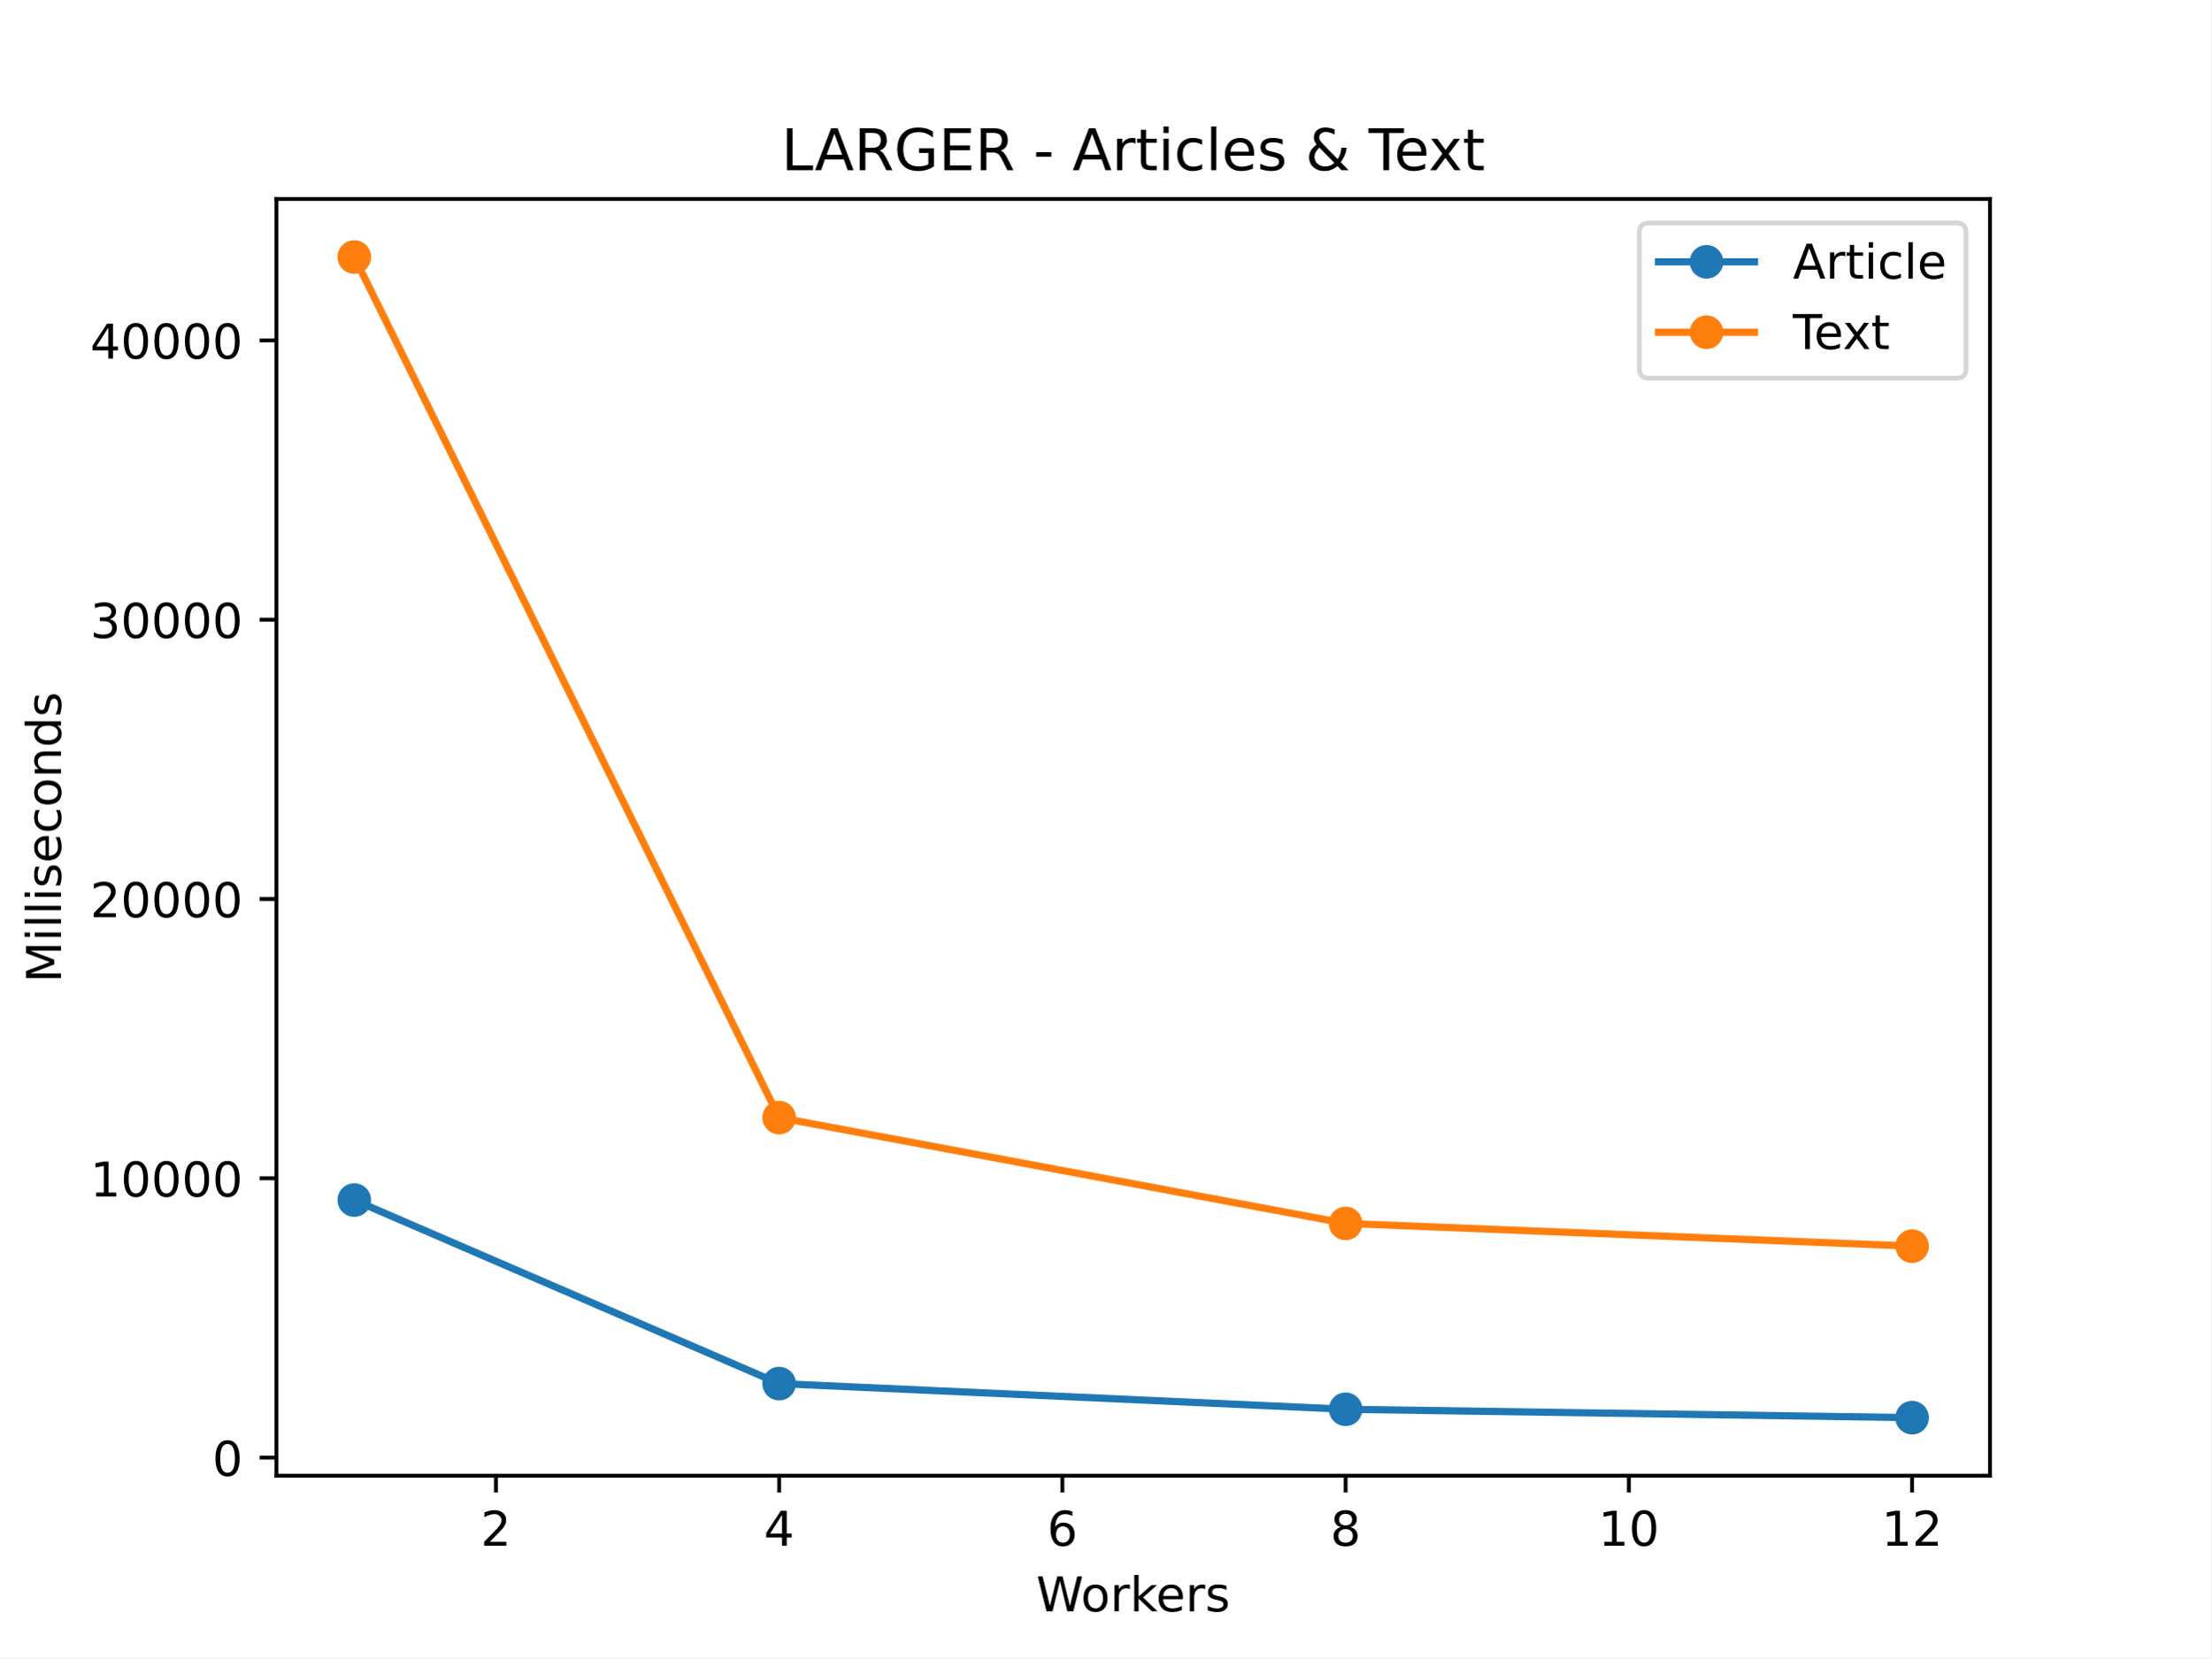
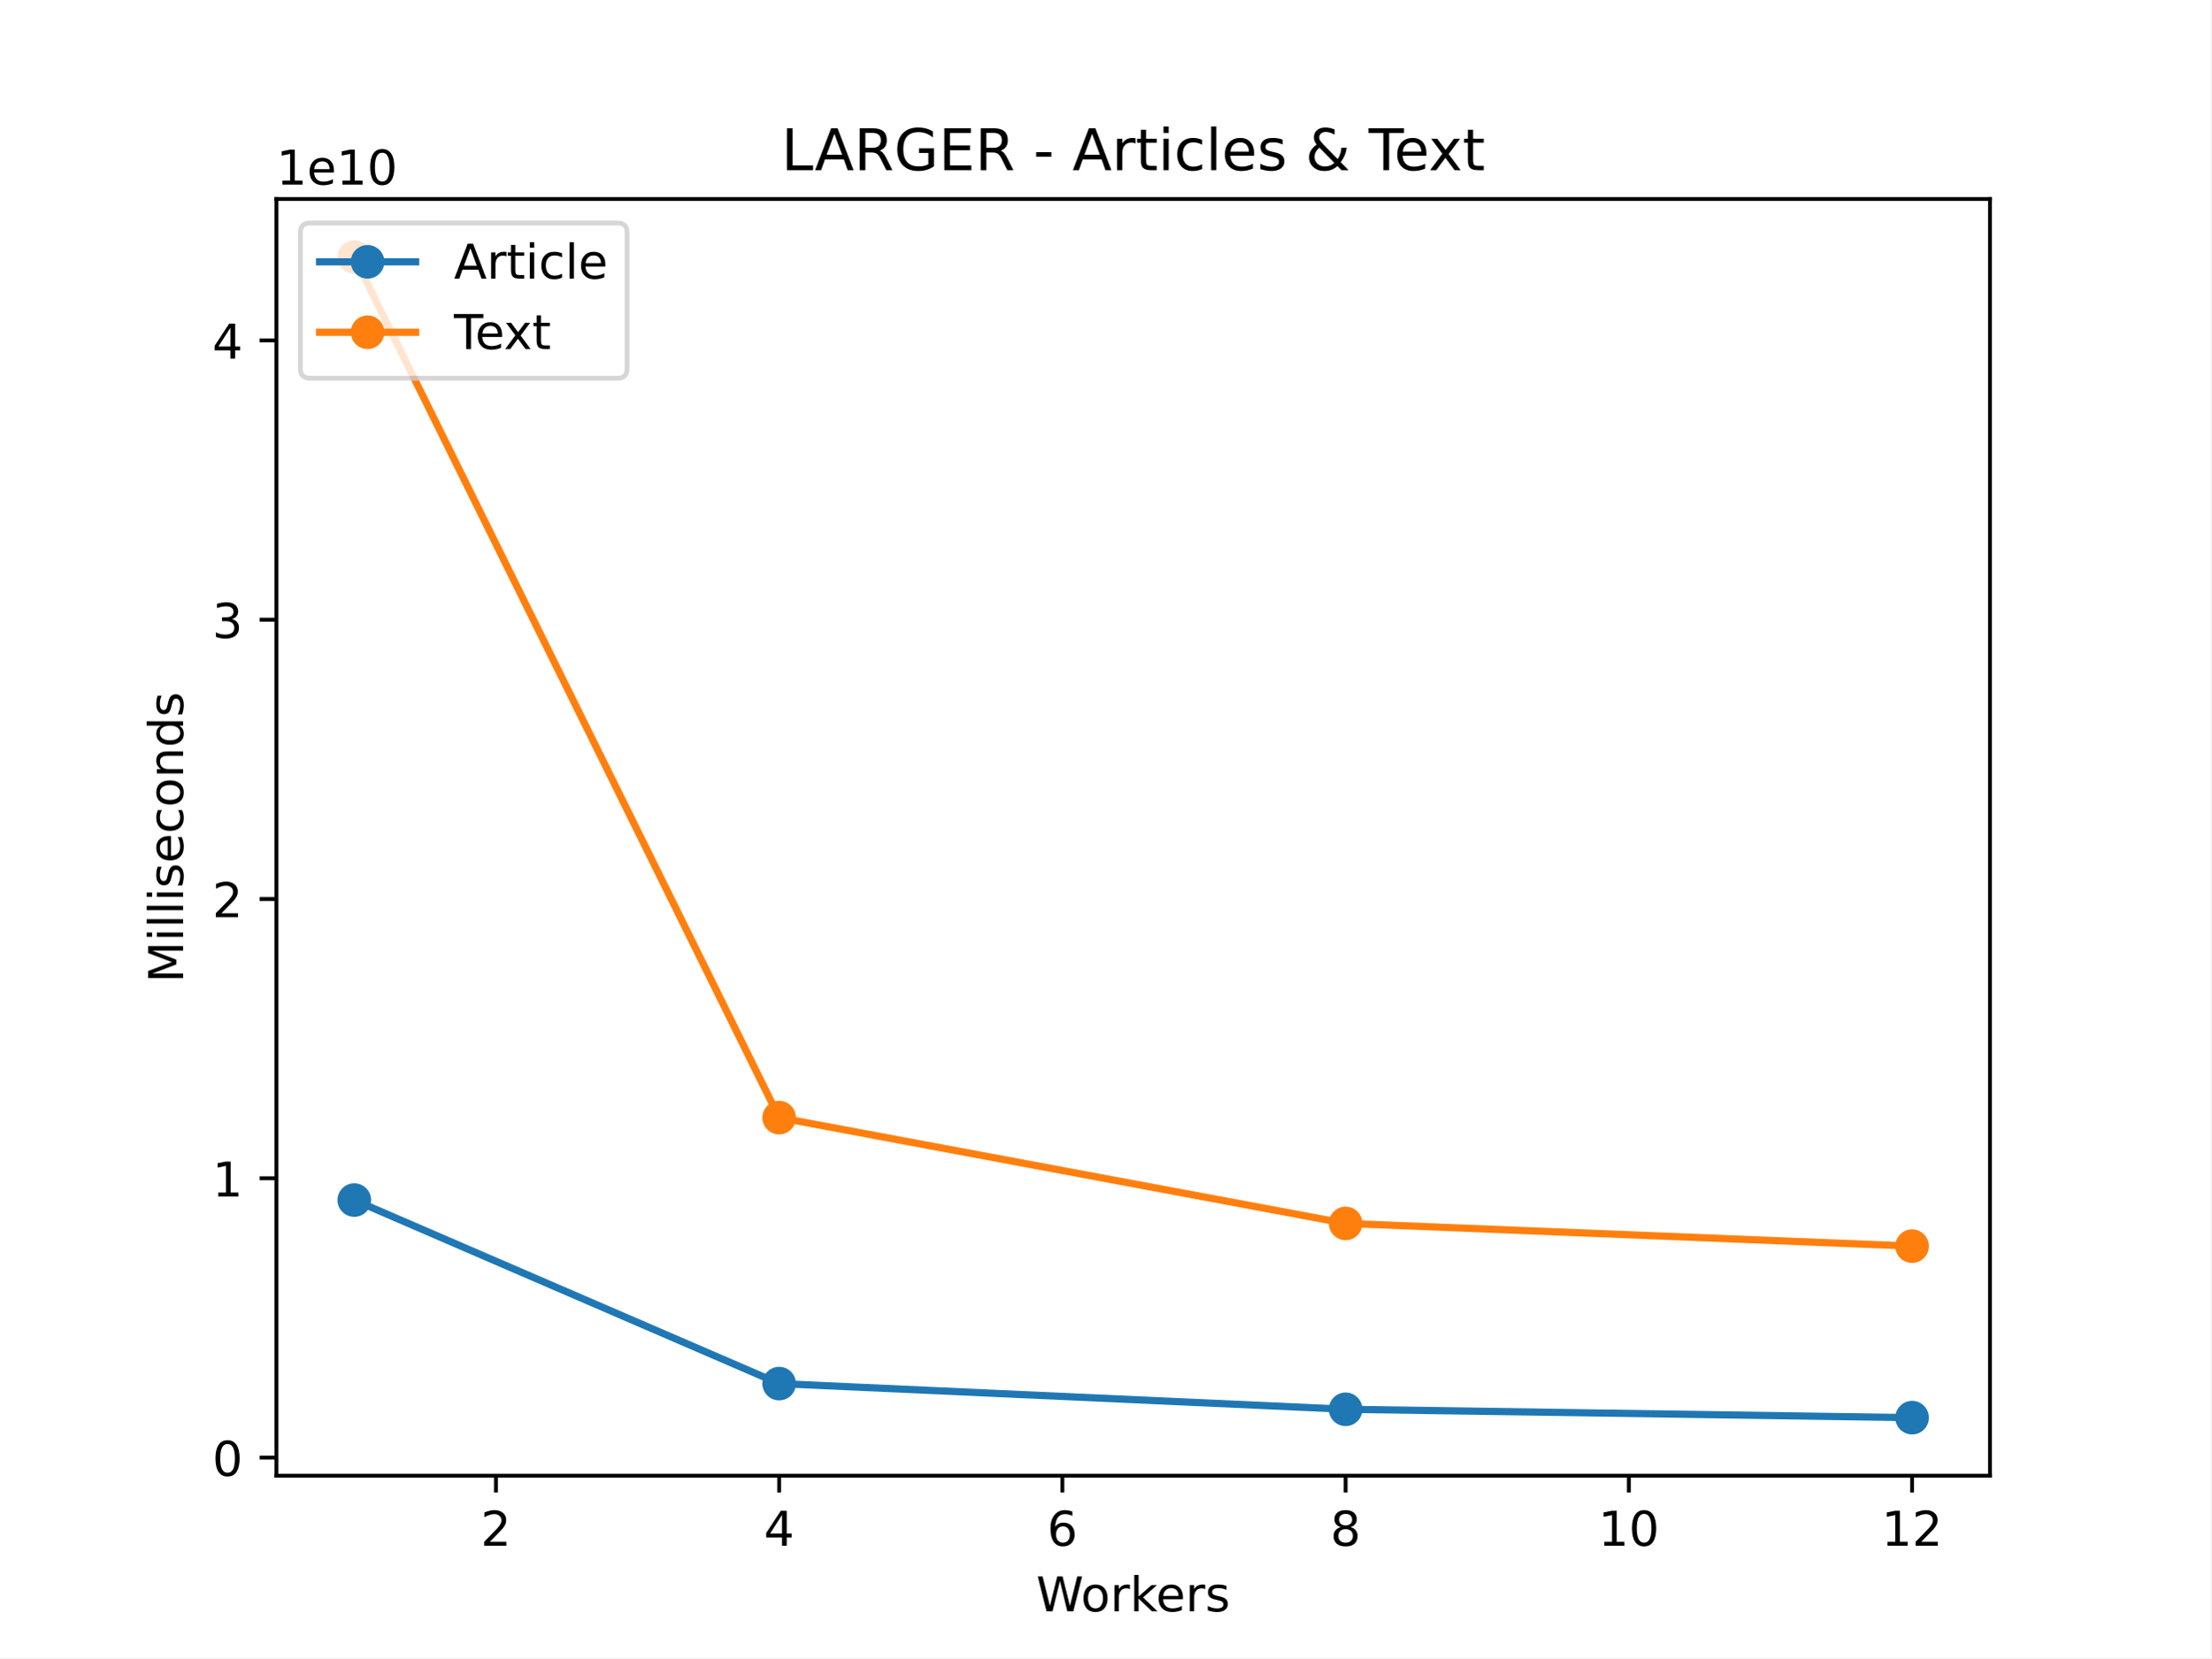
<svg xmlns="http://www.w3.org/2000/svg" xmlns:xlink="http://www.w3.org/1999/xlink" width="460.8pt" height="345.6pt" viewBox="0 0 460.8 345.6" version="1.1">
  <defs>
    <style type="text/css">*{stroke-linejoin: round; stroke-linecap: butt}</style>
  </defs>
  <g id="figure_1">
    <g id="patch_1">
      <path d="M 0 345.6  L 460.8 345.6  L 460.8 0  L 0 0  z " style="fill: #ffffff" />
    </g>
    <g id="axes_1">
      <g id="patch_2">
        <path d="M 57.6 307.584  L 414.72 307.584  L 414.72 41.472  L 57.6 41.472  z " style="fill: #ffffff" />
      </g>
      <g id="matplotlib.axis_1">
        <g id="xtick_1">
          <g id="line2d_1">
            <defs>
-               <path id="me6531b3361" d="M 0 0  L 0 3.5  " style="stroke: #000000; stroke-width: 0.8" />
+               <path id="mbe0509be94" d="M 0 0  L 0 3.5  " style="stroke: #000000; stroke-width: 0.8" />
            </defs>
            <g>
-               <use xlink:href="#me6531b3361" x="103.347" y="307.584" style="stroke: #000000; stroke-width: 0.8" />
+               <use xlink:href="#mbe0509be94" x="103.347" y="307.584" style="stroke: #000000; stroke-width: 0.8" />
            </g>
          </g>
          <g id="text_1">
            <g transform="translate(100.1655 322.1824) scale(0.1 -0.1)">
              <defs>
                <path id="DejaVuSans-32" d="M 1228 531  L 3431 531  L 3431 0  L 469 0  L 469 531  Q 828 903 1448 1529  Q 2069 2156 2228 2338  Q 2531 2678 2651 2914  Q 2772 3150 2772 3378  Q 2772 3750 2511 3984  Q 2250 4219 1831 4219  Q 1534 4219 1204 4116  Q 875 4013 500 3803  L 500 4441  Q 881 4594 1212 4672  Q 1544 4750 1819 4750  Q 2544 4750 2975 4387  Q 3406 4025 3406 3419  Q 3406 3131 3298 2873  Q 3191 2616 2906 2266  Q 2828 2175 2409 1742  Q 1991 1309 1228 531  z " transform="scale(0.015625)" />
              </defs>
              <use xlink:href="#DejaVuSans-32" />
            </g>
          </g>
        </g>
        <g id="xtick_2">
          <g id="line2d_2">
            <g>
-               <use xlink:href="#me6531b3361" x="162.375" y="307.584" style="stroke: #000000; stroke-width: 0.8" />
+               <use xlink:href="#mbe0509be94" x="162.375" y="307.584" style="stroke: #000000; stroke-width: 0.8" />
            </g>
          </g>
          <g id="text_2">
            <g transform="translate(159.1936 322.1824) scale(0.1 -0.1)">
              <defs>
                <path id="DejaVuSans-34" d="M 2419 4116  L 825 1625  L 2419 1625  L 2419 4116  z M 2253 4666  L 3047 4666  L 3047 1625  L 3713 1625  L 3713 1100  L 3047 1100  L 3047 0  L 2419 0  L 2419 1100  L 313 1100  L 313 1709  L 2253 4666  z " transform="scale(0.015625)" />
              </defs>
              <use xlink:href="#DejaVuSans-34" />
            </g>
          </g>
        </g>
        <g id="xtick_3">
          <g id="line2d_3">
            <g>
-               <use xlink:href="#me6531b3361" x="221.403" y="307.584" style="stroke: #000000; stroke-width: 0.8" />
+               <use xlink:href="#mbe0509be94" x="221.403" y="307.584" style="stroke: #000000; stroke-width: 0.8" />
            </g>
          </g>
          <g id="text_3">
            <g transform="translate(218.2217 322.1824) scale(0.1 -0.1)">
              <defs>
                <path id="DejaVuSans-36" d="M 2113 2584  Q 1688 2584 1439 2293  Q 1191 2003 1191 1497  Q 1191 994 1439 701  Q 1688 409 2113 409  Q 2538 409 2786 701  Q 3034 994 3034 1497  Q 3034 2003 2786 2293  Q 2538 2584 2113 2584  z M 3366 4563  L 3366 3988  Q 3128 4100 2886 4159  Q 2644 4219 2406 4219  Q 1781 4219 1451 3797  Q 1122 3375 1075 2522  Q 1259 2794 1537 2939  Q 1816 3084 2150 3084  Q 2853 3084 3261 2657  Q 3669 2231 3669 1497  Q 3669 778 3244 343  Q 2819 -91 2113 -91  Q 1303 -91 875 529  Q 447 1150 447 2328  Q 447 3434 972 4092  Q 1497 4750 2381 4750  Q 2619 4750 2861 4703  Q 3103 4656 3366 4563  z " transform="scale(0.015625)" />
              </defs>
              <use xlink:href="#DejaVuSans-36" />
            </g>
          </g>
        </g>
        <g id="xtick_4">
          <g id="line2d_4">
            <g>
-               <use xlink:href="#me6531b3361" x="280.431" y="307.584" style="stroke: #000000; stroke-width: 0.8" />
+               <use xlink:href="#mbe0509be94" x="280.431" y="307.584" style="stroke: #000000; stroke-width: 0.8" />
            </g>
          </g>
          <g id="text_4">
            <g transform="translate(277.2498 322.1824) scale(0.1 -0.1)">
              <defs>
                <path id="DejaVuSans-38" d="M 2034 2216  Q 1584 2216 1326 1975  Q 1069 1734 1069 1313  Q 1069 891 1326 650  Q 1584 409 2034 409  Q 2484 409 2743 651  Q 3003 894 3003 1313  Q 3003 1734 2745 1975  Q 2488 2216 2034 2216  z M 1403 2484  Q 997 2584 770 2862  Q 544 3141 544 3541  Q 544 4100 942 4425  Q 1341 4750 2034 4750  Q 2731 4750 3128 4425  Q 3525 4100 3525 3541  Q 3525 3141 3298 2862  Q 3072 2584 2669 2484  Q 3125 2378 3379 2068  Q 3634 1759 3634 1313  Q 3634 634 3220 271  Q 2806 -91 2034 -91  Q 1263 -91 848 271  Q 434 634 434 1313  Q 434 1759 690 2068  Q 947 2378 1403 2484  z M 1172 3481  Q 1172 3119 1398 2916  Q 1625 2713 2034 2713  Q 2441 2713 2670 2916  Q 2900 3119 2900 3481  Q 2900 3844 2670 4047  Q 2441 4250 2034 4250  Q 1625 4250 1398 4047  Q 1172 3844 1172 3481  z " transform="scale(0.015625)" />
              </defs>
              <use xlink:href="#DejaVuSans-38" />
            </g>
          </g>
        </g>
        <g id="xtick_5">
          <g id="line2d_5">
            <g>
-               <use xlink:href="#me6531b3361" x="339.459" y="307.584" style="stroke: #000000; stroke-width: 0.8" />
+               <use xlink:href="#mbe0509be94" x="339.459" y="307.584" style="stroke: #000000; stroke-width: 0.8" />
            </g>
          </g>
          <g id="text_5">
            <g transform="translate(333.0967 322.1824) scale(0.1 -0.1)">
              <defs>
                <path id="DejaVuSans-31" d="M 794 531  L 1825 531  L 1825 4091  L 703 3866  L 703 4441  L 1819 4666  L 2450 4666  L 2450 531  L 3481 531  L 3481 0  L 794 0  L 794 531  z " transform="scale(0.015625)" />
                <path id="DejaVuSans-30" d="M 2034 4250  Q 1547 4250 1301 3770  Q 1056 3291 1056 2328  Q 1056 1369 1301 889  Q 1547 409 2034 409  Q 2525 409 2770 889  Q 3016 1369 3016 2328  Q 3016 3291 2770 3770  Q 2525 4250 2034 4250  z M 2034 4750  Q 2819 4750 3233 4129  Q 3647 3509 3647 2328  Q 3647 1150 3233 529  Q 2819 -91 2034 -91  Q 1250 -91 836 529  Q 422 1150 422 2328  Q 422 3509 836 4129  Q 1250 4750 2034 4750  z " transform="scale(0.015625)" />
              </defs>
              <use xlink:href="#DejaVuSans-31" />
              <use xlink:href="#DejaVuSans-30" x="63.623" />
            </g>
          </g>
        </g>
        <g id="xtick_6">
          <g id="line2d_6">
            <g>
-               <use xlink:href="#me6531b3361" x="398.487" y="307.584" style="stroke: #000000; stroke-width: 0.8" />
+               <use xlink:href="#mbe0509be94" x="398.487" y="307.584" style="stroke: #000000; stroke-width: 0.8" />
            </g>
          </g>
          <g id="text_6">
            <g transform="translate(392.1248 322.1824) scale(0.1 -0.1)">
              <use xlink:href="#DejaVuSans-31" />
              <use xlink:href="#DejaVuSans-32" x="63.623" />
            </g>
          </g>
        </g>
        <g id="text_7">
          <g transform="translate(215.9444 335.8606) scale(0.1 -0.1)">
            <defs>
              <path id="DejaVuSans-57" d="M 213 4666  L 850 4666  L 1831 722  L 2809 4666  L 3519 4666  L 4500 722  L 5478 4666  L 6119 4666  L 4947 0  L 4153 0  L 3169 4050  L 2175 0  L 1381 0  L 213 4666  z " transform="scale(0.015625)" />
              <path id="DejaVuSans-6f" d="M 1959 3097  Q 1497 3097 1228 2736  Q 959 2375 959 1747  Q 959 1119 1226 758  Q 1494 397 1959 397  Q 2419 397 2687 759  Q 2956 1122 2956 1747  Q 2956 2369 2687 2733  Q 2419 3097 1959 3097  z M 1959 3584  Q 2709 3584 3137 3096  Q 3566 2609 3566 1747  Q 3566 888 3137 398  Q 2709 -91 1959 -91  Q 1206 -91 779 398  Q 353 888 353 1747  Q 353 2609 779 3096  Q 1206 3584 1959 3584  z " transform="scale(0.015625)" />
              <path id="DejaVuSans-72" d="M 2631 2963  Q 2534 3019 2420 3045  Q 2306 3072 2169 3072  Q 1681 3072 1420 2755  Q 1159 2438 1159 1844  L 1159 0  L 581 0  L 581 3500  L 1159 3500  L 1159 2956  Q 1341 3275 1631 3429  Q 1922 3584 2338 3584  Q 2397 3584 2469 3576  Q 2541 3569 2628 3553  L 2631 2963  z " transform="scale(0.015625)" />
              <path id="DejaVuSans-6b" d="M 581 4863  L 1159 4863  L 1159 1991  L 2875 3500  L 3609 3500  L 1753 1863  L 3688 0  L 2938 0  L 1159 1709  L 1159 0  L 581 0  L 581 4863  z " transform="scale(0.015625)" />
              <path id="DejaVuSans-65" d="M 3597 1894  L 3597 1613  L 953 1613  Q 991 1019 1311 708  Q 1631 397 2203 397  Q 2534 397 2845 478  Q 3156 559 3463 722  L 3463 178  Q 3153 47 2828 -22  Q 2503 -91 2169 -91  Q 1331 -91 842 396  Q 353 884 353 1716  Q 353 2575 817 3079  Q 1281 3584 2069 3584  Q 2775 3584 3186 3129  Q 3597 2675 3597 1894  z M 3022 2063  Q 3016 2534 2758 2815  Q 2500 3097 2075 3097  Q 1594 3097 1305 2825  Q 1016 2553 972 2059  L 3022 2063  z " transform="scale(0.015625)" />
              <path id="DejaVuSans-73" d="M 2834 3397  L 2834 2853  Q 2591 2978 2328 3040  Q 2066 3103 1784 3103  Q 1356 3103 1142 2972  Q 928 2841 928 2578  Q 928 2378 1081 2264  Q 1234 2150 1697 2047  L 1894 2003  Q 2506 1872 2764 1633  Q 3022 1394 3022 966  Q 3022 478 2636 193  Q 2250 -91 1575 -91  Q 1294 -91 989 -36  Q 684 19 347 128  L 347 722  Q 666 556 975 473  Q 1284 391 1588 391  Q 1994 391 2212 530  Q 2431 669 2431 922  Q 2431 1156 2273 1281  Q 2116 1406 1581 1522  L 1381 1569  Q 847 1681 609 1914  Q 372 2147 372 2553  Q 372 3047 722 3315  Q 1072 3584 1716 3584  Q 2034 3584 2315 3537  Q 2597 3491 2834 3397  z " transform="scale(0.015625)" />
            </defs>
            <use xlink:href="#DejaVuSans-57" />
            <use xlink:href="#DejaVuSans-6f" x="93.002" />
            <use xlink:href="#DejaVuSans-72" x="154.184" />
            <use xlink:href="#DejaVuSans-6b" x="195.297" />
            <use xlink:href="#DejaVuSans-65" x="249.582" />
            <use xlink:href="#DejaVuSans-72" x="311.105" />
            <use xlink:href="#DejaVuSans-73" x="352.219" />
          </g>
        </g>
      </g>
      <g id="matplotlib.axis_2">
        <g id="ytick_1">
          <g id="line2d_7">
            <defs>
-               <path id="m72d0177112" d="M 0 0  L -3.5 0  " style="stroke: #000000; stroke-width: 0.8" />
+               <path id="m2cbe6f06dd" d="M 0 0  L -3.5 0  " style="stroke: #000000; stroke-width: 0.8" />
            </defs>
            <g>
-               <use xlink:href="#m72d0177112" x="57.6" y="303.816" style="stroke: #000000; stroke-width: 0.8" />
+               <use xlink:href="#m2cbe6f06dd" x="57.6" y="303.816" style="stroke: #000000; stroke-width: 0.8" />
            </g>
          </g>
          <g id="text_8">
            <g transform="translate(44.2375 307.6153) scale(0.1 -0.1)">
              <use xlink:href="#DejaVuSans-30" />
            </g>
          </g>
        </g>
        <g id="ytick_2">
          <g id="line2d_8">
            <g>
-               <use xlink:href="#m72d0177112" x="57.6" y="245.597" style="stroke: #000000; stroke-width: 0.8" />
+               <use xlink:href="#m2cbe6f06dd" x="57.6" y="245.597" style="stroke: #000000; stroke-width: 0.8" />
            </g>
          </g>
          <g id="text_9">
-             <g transform="translate(18.7875 249.3965) scale(0.1 -0.1)">
+             <g transform="translate(44.2375 249.3965) scale(0.1 -0.1)">
              <use xlink:href="#DejaVuSans-31" />
-               <use xlink:href="#DejaVuSans-30" x="63.623" />
-               <use xlink:href="#DejaVuSans-30" x="127.246" />
-               <use xlink:href="#DejaVuSans-30" x="190.869" />
-               <use xlink:href="#DejaVuSans-30" x="254.492" />
            </g>
          </g>
        </g>
        <g id="ytick_3">
          <g id="line2d_9">
            <g>
-               <use xlink:href="#m72d0177112" x="57.6" y="187.379" style="stroke: #000000; stroke-width: 0.8" />
+               <use xlink:href="#m2cbe6f06dd" x="57.6" y="187.379" style="stroke: #000000; stroke-width: 0.8" />
            </g>
          </g>
          <g id="text_10">
-             <g transform="translate(18.7875 191.1778) scale(0.1 -0.1)">
+             <g transform="translate(44.2375 191.1778) scale(0.1 -0.1)">
              <use xlink:href="#DejaVuSans-32" />
-               <use xlink:href="#DejaVuSans-30" x="63.623" />
-               <use xlink:href="#DejaVuSans-30" x="127.246" />
-               <use xlink:href="#DejaVuSans-30" x="190.869" />
-               <use xlink:href="#DejaVuSans-30" x="254.492" />
            </g>
          </g>
        </g>
        <g id="ytick_4">
          <g id="line2d_10">
            <g>
-               <use xlink:href="#m72d0177112" x="57.6" y="129.16" style="stroke: #000000; stroke-width: 0.8" />
+               <use xlink:href="#m2cbe6f06dd" x="57.6" y="129.16" style="stroke: #000000; stroke-width: 0.8" />
            </g>
          </g>
          <g id="text_11">
-             <g transform="translate(18.7875 132.959) scale(0.1 -0.1)">
+             <g transform="translate(44.2375 132.959) scale(0.1 -0.1)">
              <defs>
                <path id="DejaVuSans-33" d="M 2597 2516  Q 3050 2419 3304 2112  Q 3559 1806 3559 1356  Q 3559 666 3084 287  Q 2609 -91 1734 -91  Q 1441 -91 1130 -33  Q 819 25 488 141  L 488 750  Q 750 597 1062 519  Q 1375 441 1716 441  Q 2309 441 2620 675  Q 2931 909 2931 1356  Q 2931 1769 2642 2001  Q 2353 2234 1838 2234  L 1294 2234  L 1294 2753  L 1863 2753  Q 2328 2753 2575 2939  Q 2822 3125 2822 3475  Q 2822 3834 2567 4026  Q 2313 4219 1838 4219  Q 1578 4219 1281 4162  Q 984 4106 628 3988  L 628 4550  Q 988 4650 1302 4700  Q 1616 4750 1894 4750  Q 2613 4750 3031 4423  Q 3450 4097 3450 3541  Q 3450 3153 3228 2886  Q 3006 2619 2597 2516  z " transform="scale(0.015625)" />
              </defs>
              <use xlink:href="#DejaVuSans-33" />
-               <use xlink:href="#DejaVuSans-30" x="63.623" />
-               <use xlink:href="#DejaVuSans-30" x="127.246" />
-               <use xlink:href="#DejaVuSans-30" x="190.869" />
-               <use xlink:href="#DejaVuSans-30" x="254.492" />
            </g>
          </g>
        </g>
        <g id="ytick_5">
          <g id="line2d_11">
            <g>
-               <use xlink:href="#m72d0177112" x="57.6" y="70.941" style="stroke: #000000; stroke-width: 0.8" />
+               <use xlink:href="#m2cbe6f06dd" x="57.6" y="70.941" style="stroke: #000000; stroke-width: 0.8" />
            </g>
          </g>
          <g id="text_12">
-             <g transform="translate(18.7875 74.74021) scale(0.1 -0.1)">
+             <g transform="translate(44.2375 74.74021) scale(0.1 -0.1)">
              <use xlink:href="#DejaVuSans-34" />
-               <use xlink:href="#DejaVuSans-30" x="63.623" />
-               <use xlink:href="#DejaVuSans-30" x="127.246" />
-               <use xlink:href="#DejaVuSans-30" x="190.869" />
-               <use xlink:href="#DejaVuSans-30" x="254.492" />
            </g>
          </g>
        </g>
        <g id="text_13">
-           <g transform="translate(12.70781 204.8358) rotate(-90) scale(0.1 -0.1)">
+           <g transform="translate(38.15781 204.8358) rotate(-90) scale(0.1 -0.1)">
            <defs>
              <path id="DejaVuSans-4d" d="M 628 4666  L 1569 4666  L 2759 1491  L 3956 4666  L 4897 4666  L 4897 0  L 4281 0  L 4281 4097  L 3078 897  L 2444 897  L 1241 4097  L 1241 0  L 628 0  L 628 4666  z " transform="scale(0.015625)" />
              <path id="DejaVuSans-69" d="M 603 3500  L 1178 3500  L 1178 0  L 603 0  L 603 3500  z M 603 4863  L 1178 4863  L 1178 4134  L 603 4134  L 603 4863  z " transform="scale(0.015625)" />
              <path id="DejaVuSans-6c" d="M 603 4863  L 1178 4863  L 1178 0  L 603 0  L 603 4863  z " transform="scale(0.015625)" />
              <path id="DejaVuSans-63" d="M 3122 3366  L 3122 2828  Q 2878 2963 2633 3030  Q 2388 3097 2138 3097  Q 1578 3097 1268 2742  Q 959 2388 959 1747  Q 959 1106 1268 751  Q 1578 397 2138 397  Q 2388 397 2633 464  Q 2878 531 3122 666  L 3122 134  Q 2881 22 2623 -34  Q 2366 -91 2075 -91  Q 1284 -91 818 406  Q 353 903 353 1747  Q 353 2603 823 3093  Q 1294 3584 2113 3584  Q 2378 3584 2631 3529  Q 2884 3475 3122 3366  z " transform="scale(0.015625)" />
              <path id="DejaVuSans-6e" d="M 3513 2113  L 3513 0  L 2938 0  L 2938 2094  Q 2938 2591 2744 2837  Q 2550 3084 2163 3084  Q 1697 3084 1428 2787  Q 1159 2491 1159 1978  L 1159 0  L 581 0  L 581 3500  L 1159 3500  L 1159 2956  Q 1366 3272 1645 3428  Q 1925 3584 2291 3584  Q 2894 3584 3203 3211  Q 3513 2838 3513 2113  z " transform="scale(0.015625)" />
              <path id="DejaVuSans-64" d="M 2906 2969  L 2906 4863  L 3481 4863  L 3481 0  L 2906 0  L 2906 525  Q 2725 213 2448 61  Q 2172 -91 1784 -91  Q 1150 -91 751 415  Q 353 922 353 1747  Q 353 2572 751 3078  Q 1150 3584 1784 3584  Q 2172 3584 2448 3432  Q 2725 3281 2906 2969  z M 947 1747  Q 947 1113 1208 752  Q 1469 391 1925 391  Q 2381 391 2643 752  Q 2906 1113 2906 1747  Q 2906 2381 2643 2742  Q 2381 3103 1925 3103  Q 1469 3103 1208 2742  Q 947 2381 947 1747  z " transform="scale(0.015625)" />
            </defs>
            <use xlink:href="#DejaVuSans-4d" />
            <use xlink:href="#DejaVuSans-69" x="86.279" />
            <use xlink:href="#DejaVuSans-6c" x="114.062" />
            <use xlink:href="#DejaVuSans-6c" x="141.846" />
            <use xlink:href="#DejaVuSans-69" x="169.629" />
            <use xlink:href="#DejaVuSans-73" x="197.412" />
            <use xlink:href="#DejaVuSans-65" x="249.512" />
            <use xlink:href="#DejaVuSans-63" x="311.035" />
            <use xlink:href="#DejaVuSans-6f" x="366.016" />
            <use xlink:href="#DejaVuSans-6e" x="427.197" />
            <use xlink:href="#DejaVuSans-64" x="490.576" />
            <use xlink:href="#DejaVuSans-73" x="554.053" />
          </g>
        </g>
+         <g id="text_14">
+           <g transform="translate(57.6 38.472) scale(0.1 -0.1)">
+             <use xlink:href="#DejaVuSans-31" />
+             <use xlink:href="#DejaVuSans-65" x="63.623" />
+             <use xlink:href="#DejaVuSans-31" x="125.146" />
+             <use xlink:href="#DejaVuSans-30" x="188.77" />
+           </g>
+         </g>
      </g>
      <g id="line2d_12">
-         <path d="M 73.833 250.132  L 162.375 288.385  L 280.431 293.74  L 398.487 295.488  " clip-path="url(#p7ee5db8234)" style="fill: none; stroke: #1f77b4; stroke-width: 1.5; stroke-linecap: square" />
+         <path d="M 73.833 250.132  L 162.375 288.385  L 280.431 293.74  L 398.487 295.488  " clip-path="url(#pd8bbd6e17c)" style="fill: none; stroke: #1f77b4; stroke-width: 1.5; stroke-linecap: square" />
        <defs>
-           <path id="m4414eacd46" d="M 0 3  C 0.796 3 1.559 2.684 2.121 2.121  C 2.684 1.559 3 0.796 3 0  C 3 -0.796 2.684 -1.559 2.121 -2.121  C 1.559 -2.684 0.796 -3 0 -3  C -0.796 -3 -1.559 -2.684 -2.121 -2.121  C -2.684 -1.559 -3 -0.796 -3 0  C -3 0.796 -2.684 1.559 -2.121 2.121  C -1.559 2.684 -0.796 3 0 3  z " style="stroke: #1f77b4" />
+           <path id="m85d47d4813" d="M 0 3  C 0.796 3 1.559 2.684 2.121 2.121  C 2.684 1.559 3 0.796 3 0  C 3 -0.796 2.684 -1.559 2.121 -2.121  C 1.559 -2.684 0.796 -3 0 -3  C -0.796 -3 -1.559 -2.684 -2.121 -2.121  C -2.684 -1.559 -3 -0.796 -3 0  C -3 0.796 -2.684 1.559 -2.121 2.121  C -1.559 2.684 -0.796 3 0 3  z " style="stroke: #1f77b4" />
        </defs>
-         <g clip-path="url(#p7ee5db8234)">
-           <use xlink:href="#m4414eacd46" x="73.833" y="250.132" style="fill: #1f77b4; stroke: #1f77b4" />
-           <use xlink:href="#m4414eacd46" x="162.375" y="288.385" style="fill: #1f77b4; stroke: #1f77b4" />
-           <use xlink:href="#m4414eacd46" x="280.431" y="293.74" style="fill: #1f77b4; stroke: #1f77b4" />
-           <use xlink:href="#m4414eacd46" x="398.487" y="295.488" style="fill: #1f77b4; stroke: #1f77b4" />
+         <g clip-path="url(#pd8bbd6e17c)">
+           <use xlink:href="#m85d47d4813" x="73.833" y="250.132" style="fill: #1f77b4; stroke: #1f77b4" />
+           <use xlink:href="#m85d47d4813" x="162.375" y="288.385" style="fill: #1f77b4; stroke: #1f77b4" />
+           <use xlink:href="#m85d47d4813" x="280.431" y="293.74" style="fill: #1f77b4; stroke: #1f77b4" />
+           <use xlink:href="#m85d47d4813" x="398.487" y="295.488" style="fill: #1f77b4; stroke: #1f77b4" />
        </g>
      </g>
      <g id="line2d_13">
-         <path d="M 73.833 53.568  L 162.375 232.946  L 280.431 255  L 398.487 259.737  " clip-path="url(#p7ee5db8234)" style="fill: none; stroke: #ff7f0e; stroke-width: 1.5; stroke-linecap: square" />
+         <path d="M 73.833 53.568  L 162.375 232.946  L 280.431 255  L 398.487 259.737  " clip-path="url(#pd8bbd6e17c)" style="fill: none; stroke: #ff7f0e; stroke-width: 1.5; stroke-linecap: square" />
        <defs>
-           <path id="m07bc23cfab" d="M 0 3  C 0.796 3 1.559 2.684 2.121 2.121  C 2.684 1.559 3 0.796 3 0  C 3 -0.796 2.684 -1.559 2.121 -2.121  C 1.559 -2.684 0.796 -3 0 -3  C -0.796 -3 -1.559 -2.684 -2.121 -2.121  C -2.684 -1.559 -3 -0.796 -3 0  C -3 0.796 -2.684 1.559 -2.121 2.121  C -1.559 2.684 -0.796 3 0 3  z " style="stroke: #ff7f0e" />
+           <path id="mcdb1fa6519" d="M 0 3  C 0.796 3 1.559 2.684 2.121 2.121  C 2.684 1.559 3 0.796 3 0  C 3 -0.796 2.684 -1.559 2.121 -2.121  C 1.559 -2.684 0.796 -3 0 -3  C -0.796 -3 -1.559 -2.684 -2.121 -2.121  C -2.684 -1.559 -3 -0.796 -3 0  C -3 0.796 -2.684 1.559 -2.121 2.121  C -1.559 2.684 -0.796 3 0 3  z " style="stroke: #ff7f0e" />
        </defs>
-         <g clip-path="url(#p7ee5db8234)">
-           <use xlink:href="#m07bc23cfab" x="73.833" y="53.568" style="fill: #ff7f0e; stroke: #ff7f0e" />
-           <use xlink:href="#m07bc23cfab" x="162.375" y="232.946" style="fill: #ff7f0e; stroke: #ff7f0e" />
-           <use xlink:href="#m07bc23cfab" x="280.431" y="255" style="fill: #ff7f0e; stroke: #ff7f0e" />
-           <use xlink:href="#m07bc23cfab" x="398.487" y="259.737" style="fill: #ff7f0e; stroke: #ff7f0e" />
+         <g clip-path="url(#pd8bbd6e17c)">
+           <use xlink:href="#mcdb1fa6519" x="73.833" y="53.568" style="fill: #ff7f0e; stroke: #ff7f0e" />
+           <use xlink:href="#mcdb1fa6519" x="162.375" y="232.946" style="fill: #ff7f0e; stroke: #ff7f0e" />
+           <use xlink:href="#mcdb1fa6519" x="280.431" y="255" style="fill: #ff7f0e; stroke: #ff7f0e" />
+           <use xlink:href="#mcdb1fa6519" x="398.487" y="259.737" style="fill: #ff7f0e; stroke: #ff7f0e" />
        </g>
      </g>
      <g id="patch_3">
        <path d="M 57.6 307.584  L 57.6 41.472  " style="fill: none; stroke: #000000; stroke-width: 0.8; stroke-linejoin: miter; stroke-linecap: square" />
      </g>
      <g id="patch_4">
        <path d="M 414.72 307.584  L 414.72 41.472  " style="fill: none; stroke: #000000; stroke-width: 0.8; stroke-linejoin: miter; stroke-linecap: square" />
      </g>
      <g id="patch_5">
        <path d="M 57.6 307.584  L 414.72 307.584  " style="fill: none; stroke: #000000; stroke-width: 0.8; stroke-linejoin: miter; stroke-linecap: square" />
      </g>
      <g id="patch_6">
        <path d="M 57.6 41.472  L 414.72 41.472  " style="fill: none; stroke: #000000; stroke-width: 0.8; stroke-linejoin: miter; stroke-linecap: square" />
      </g>
-       <g id="text_14">
+       <g id="text_15">
        <g transform="translate(162.8194 35.472) scale(0.12 -0.12)">
          <defs>
            <path id="DejaVuSans-4c" d="M 628 4666  L 1259 4666  L 1259 531  L 3531 531  L 3531 0  L 628 0  L 628 4666  z " transform="scale(0.015625)" />
            <path id="DejaVuSans-41" d="M 2188 4044  L 1331 1722  L 3047 1722  L 2188 4044  z M 1831 4666  L 2547 4666  L 4325 0  L 3669 0  L 3244 1197  L 1141 1197  L 716 0  L 50 0  L 1831 4666  z " transform="scale(0.015625)" />
            <path id="DejaVuSans-52" d="M 2841 2188  Q 3044 2119 3236 1894  Q 3428 1669 3622 1275  L 4263 0  L 3584 0  L 2988 1197  Q 2756 1666 2539 1819  Q 2322 1972 1947 1972  L 1259 1972  L 1259 0  L 628 0  L 628 4666  L 2053 4666  Q 2853 4666 3247 4331  Q 3641 3997 3641 3322  Q 3641 2881 3436 2590  Q 3231 2300 2841 2188  z M 1259 4147  L 1259 2491  L 2053 2491  Q 2509 2491 2742 2702  Q 2975 2913 2975 3322  Q 2975 3731 2742 3939  Q 2509 4147 2053 4147  L 1259 4147  z " transform="scale(0.015625)" />
            <path id="DejaVuSans-47" d="M 3809 666  L 3809 1919  L 2778 1919  L 2778 2438  L 4434 2438  L 4434 434  Q 4069 175 3628 42  Q 3188 -91 2688 -91  Q 1594 -91 976 548  Q 359 1188 359 2328  Q 359 3472 976 4111  Q 1594 4750 2688 4750  Q 3144 4750 3555 4637  Q 3966 4525 4313 4306  L 4313 3634  Q 3963 3931 3569 4081  Q 3175 4231 2741 4231  Q 1884 4231 1454 3753  Q 1025 3275 1025 2328  Q 1025 1384 1454 906  Q 1884 428 2741 428  Q 3075 428 3337 486  Q 3600 544 3809 666  z " transform="scale(0.015625)" />
            <path id="DejaVuSans-45" d="M 628 4666  L 3578 4666  L 3578 4134  L 1259 4134  L 1259 2753  L 3481 2753  L 3481 2222  L 1259 2222  L 1259 531  L 3634 531  L 3634 0  L 628 0  L 628 4666  z " transform="scale(0.015625)" />
            <path id="DejaVuSans-20" transform="scale(0.015625)" />
            <path id="DejaVuSans-2d" d="M 313 2009  L 1997 2009  L 1997 1497  L 313 1497  L 313 2009  z " transform="scale(0.015625)" />
            <path id="DejaVuSans-74" d="M 1172 4494  L 1172 3500  L 2356 3500  L 2356 3053  L 1172 3053  L 1172 1153  Q 1172 725 1289 603  Q 1406 481 1766 481  L 2356 481  L 2356 0  L 1766 0  Q 1100 0 847 248  Q 594 497 594 1153  L 594 3053  L 172 3053  L 172 3500  L 594 3500  L 594 4494  L 1172 4494  z " transform="scale(0.015625)" />
            <path id="DejaVuSans-26" d="M 1556 2509  Q 1272 2256 1139 2004  Q 1006 1753 1006 1478  Q 1006 1022 1337 719  Q 1669 416 2169 416  Q 2466 416 2725 514  Q 2984 613 3213 813  L 1556 2509  z M 1997 2859  L 3584 1234  Q 3769 1513 3872 1830  Q 3975 2147 3994 2503  L 4575 2503  Q 4538 2091 4375 1687  Q 4213 1284 3922 891  L 4794 0  L 4006 0  L 3559 459  Q 3234 181 2878 45  Q 2522 -91 2113 -91  Q 1359 -91 881 339  Q 403 769 403 1441  Q 403 1841 612 2192  Q 822 2544 1241 2853  Q 1091 3050 1012 3245  Q 934 3441 934 3628  Q 934 4134 1281 4442  Q 1628 4750 2203 4750  Q 2463 4750 2720 4694  Q 2978 4638 3244 4525  L 3244 3956  Q 2972 4103 2725 4179  Q 2478 4256 2266 4256  Q 1938 4256 1733 4082  Q 1528 3909 1528 3634  Q 1528 3475 1620 3314  Q 1713 3153 1997 2859  z " transform="scale(0.015625)" />
            <path id="DejaVuSans-54" d="M -19 4666  L 3928 4666  L 3928 4134  L 2272 4134  L 2272 0  L 1638 0  L 1638 4134  L -19 4134  L -19 4666  z " transform="scale(0.015625)" />
            <path id="DejaVuSans-78" d="M 3513 3500  L 2247 1797  L 3578 0  L 2900 0  L 1881 1375  L 863 0  L 184 0  L 1544 1831  L 300 3500  L 978 3500  L 1906 2253  L 2834 3500  L 3513 3500  z " transform="scale(0.015625)" />
          </defs>
          <use xlink:href="#DejaVuSans-4c" />
          <use xlink:href="#DejaVuSans-41" x="57.963" />
          <use xlink:href="#DejaVuSans-52" x="126.371" />
          <use xlink:href="#DejaVuSans-47" x="195.854" />
          <use xlink:href="#DejaVuSans-45" x="273.344" />
          <use xlink:href="#DejaVuSans-52" x="336.527" />
          <use xlink:href="#DejaVuSans-20" x="406.01" />
          <use xlink:href="#DejaVuSans-2d" x="437.797" />
          <use xlink:href="#DejaVuSans-20" x="473.881" />
          <use xlink:href="#DejaVuSans-41" x="505.668" />
          <use xlink:href="#DejaVuSans-72" x="574.076" />
          <use xlink:href="#DejaVuSans-74" x="615.189" />
          <use xlink:href="#DejaVuSans-69" x="654.398" />
          <use xlink:href="#DejaVuSans-63" x="682.182" />
          <use xlink:href="#DejaVuSans-6c" x="737.162" />
          <use xlink:href="#DejaVuSans-65" x="764.945" />
          <use xlink:href="#DejaVuSans-73" x="826.469" />
          <use xlink:href="#DejaVuSans-20" x="878.568" />
          <use xlink:href="#DejaVuSans-26" x="910.355" />
          <use xlink:href="#DejaVuSans-20" x="988.334" />
          <use xlink:href="#DejaVuSans-54" x="1020.121" />
          <use xlink:href="#DejaVuSans-65" x="1064.205" />
          <use xlink:href="#DejaVuSans-78" x="1123.979" />
          <use xlink:href="#DejaVuSans-74" x="1183.158" />
        </g>
      </g>
      <g id="legend_1">
        <g id="patch_7">
-           <path d="M 343.64 78.828  L 407.72 78.828  Q 409.72 78.828 409.72 76.828  L 409.72 48.472  Q 409.72 46.472 407.72 46.472  L 343.64 46.472  Q 341.64 46.472 341.64 48.472  L 341.64 76.828  Q 341.64 78.828 343.64 78.828  z " style="fill: #ffffff; opacity: 0.8; stroke: #cccccc; stroke-linejoin: miter" />
+           <path d="M 64.6 78.828  L 128.68 78.828  Q 130.68 78.828 130.68 76.828  L 130.68 48.472  Q 130.68 46.472 128.68 46.472  L 64.6 46.472  Q 62.6 46.472 62.6 48.472  L 62.6 76.828  Q 62.6 78.828 64.6 78.828  z " style="fill: #ffffff; opacity: 0.8; stroke: #cccccc; stroke-linejoin: miter" />
        </g>
        <g id="line2d_14">
-           <path d="M 345.64 54.57  L 355.64 54.57  L 365.64 54.57  " style="fill: none; stroke: #1f77b4; stroke-width: 1.5; stroke-linecap: square" />
+           <path d="M 66.6 54.57  L 76.6 54.57  L 86.6 54.57  " style="fill: none; stroke: #1f77b4; stroke-width: 1.5; stroke-linecap: square" />
          <g>
-             <use xlink:href="#m4414eacd46" x="355.64" y="54.57" style="fill: #1f77b4; stroke: #1f77b4" />
-           </g>
-         </g>
-         <g id="text_15">
-           <g transform="translate(373.6403 58.07044) scale(0.1 -0.1)">
+             <use xlink:href="#m85d47d4813" x="76.6" y="54.57" style="fill: #1f77b4; stroke: #1f77b4" />
+           </g>
+         </g>
+         <g id="text_16">
+           <g transform="translate(94.6 58.07044) scale(0.1 -0.1)">
            <use xlink:href="#DejaVuSans-41" />
            <use xlink:href="#DejaVuSans-72" x="68.408" />
            <use xlink:href="#DejaVuSans-74" x="109.521" />
            <use xlink:href="#DejaVuSans-69" x="148.73" />
            <use xlink:href="#DejaVuSans-63" x="176.514" />
            <use xlink:href="#DejaVuSans-6c" x="231.494" />
            <use xlink:href="#DejaVuSans-65" x="259.277" />
          </g>
        </g>
        <g id="line2d_15">
-           <path d="M 345.64 69.249  L 355.64 69.249  L 365.64 69.249  " style="fill: none; stroke: #ff7f0e; stroke-width: 1.5; stroke-linecap: square" />
+           <path d="M 66.6 69.249  L 76.6 69.249  L 86.6 69.249  " style="fill: none; stroke: #ff7f0e; stroke-width: 1.5; stroke-linecap: square" />
          <g>
-             <use xlink:href="#m07bc23cfab" x="355.64" y="69.249" style="fill: #ff7f0e; stroke: #ff7f0e" />
-           </g>
-         </g>
-         <g id="text_16">
-           <g transform="translate(373.6403 72.74856) scale(0.1 -0.1)">
+             <use xlink:href="#mcdb1fa6519" x="76.6" y="69.249" style="fill: #ff7f0e; stroke: #ff7f0e" />
+           </g>
+         </g>
+         <g id="text_17">
+           <g transform="translate(94.6 72.74856) scale(0.1 -0.1)">
            <use xlink:href="#DejaVuSans-54" />
            <use xlink:href="#DejaVuSans-65" x="44.084" />
            <use xlink:href="#DejaVuSans-78" x="103.857" />
            <use xlink:href="#DejaVuSans-74" x="163.037" />
          </g>
        </g>
      </g>
    </g>
  </g>
  <defs>
-     <clipPath id="p7ee5db8234">
+     <clipPath id="pd8bbd6e17c">
      <rect x="57.6" y="41.472" width="357.12" height="266.112" />
    </clipPath>
  </defs>
</svg>
